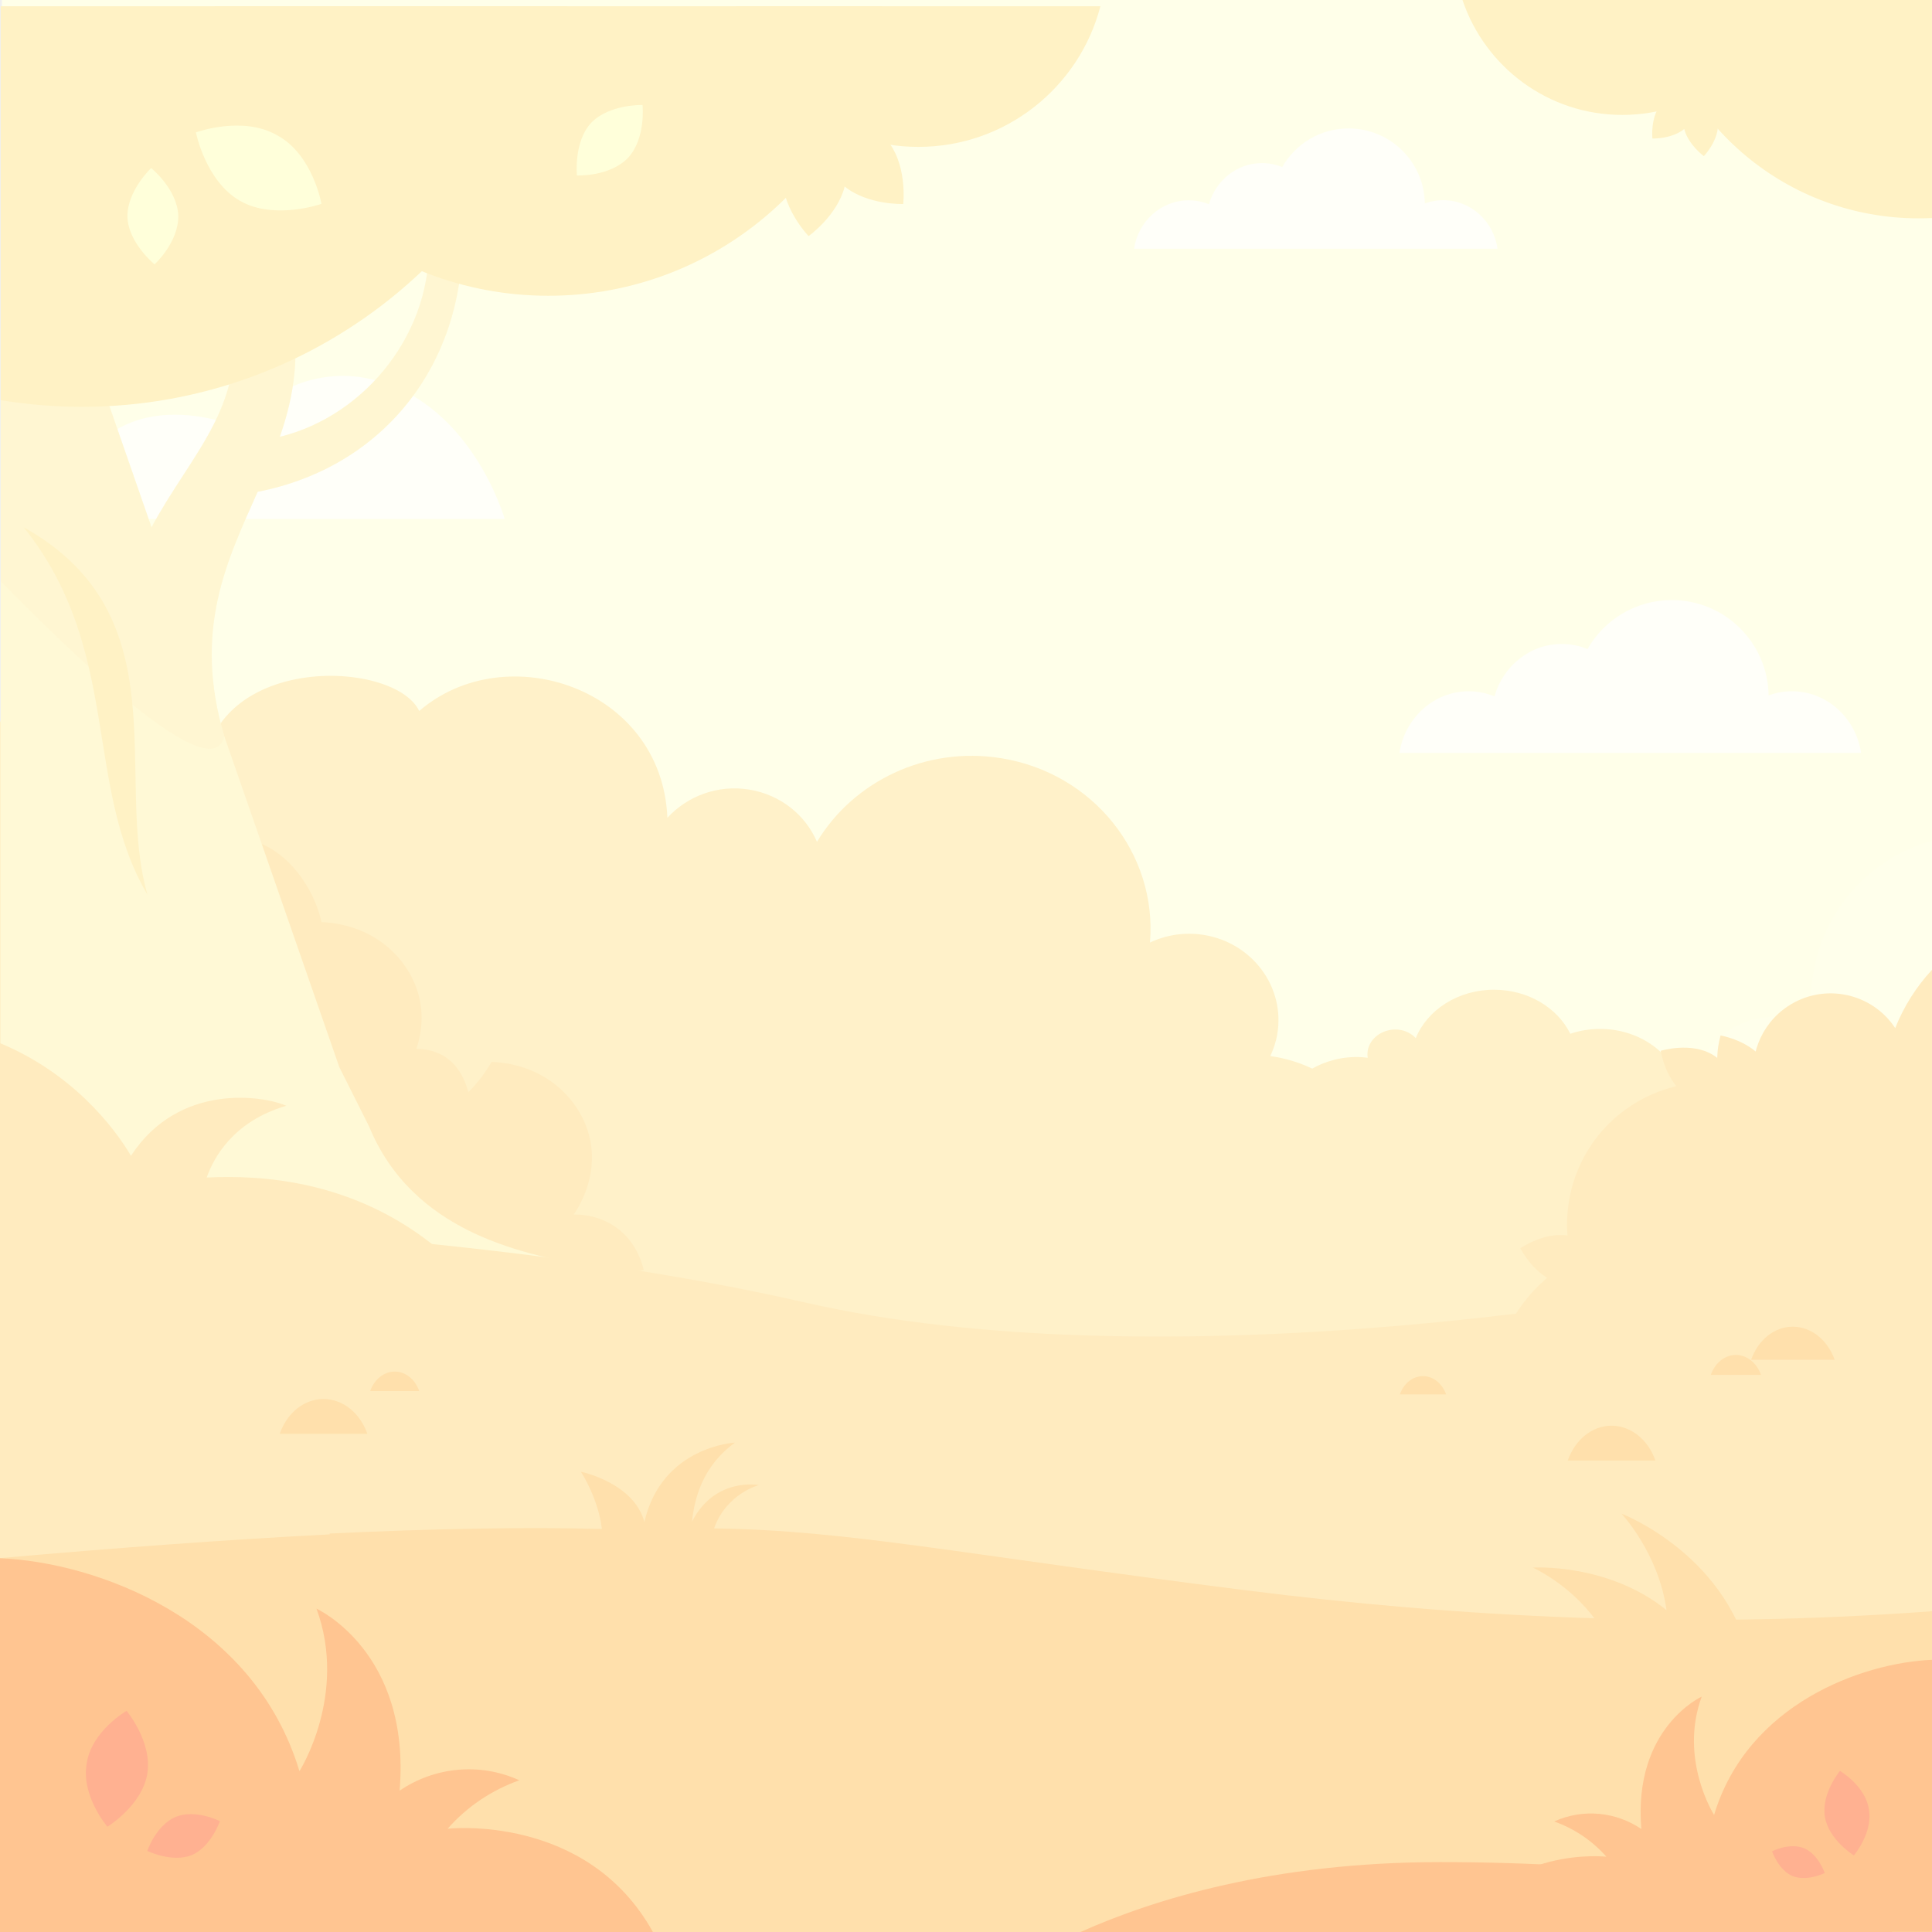
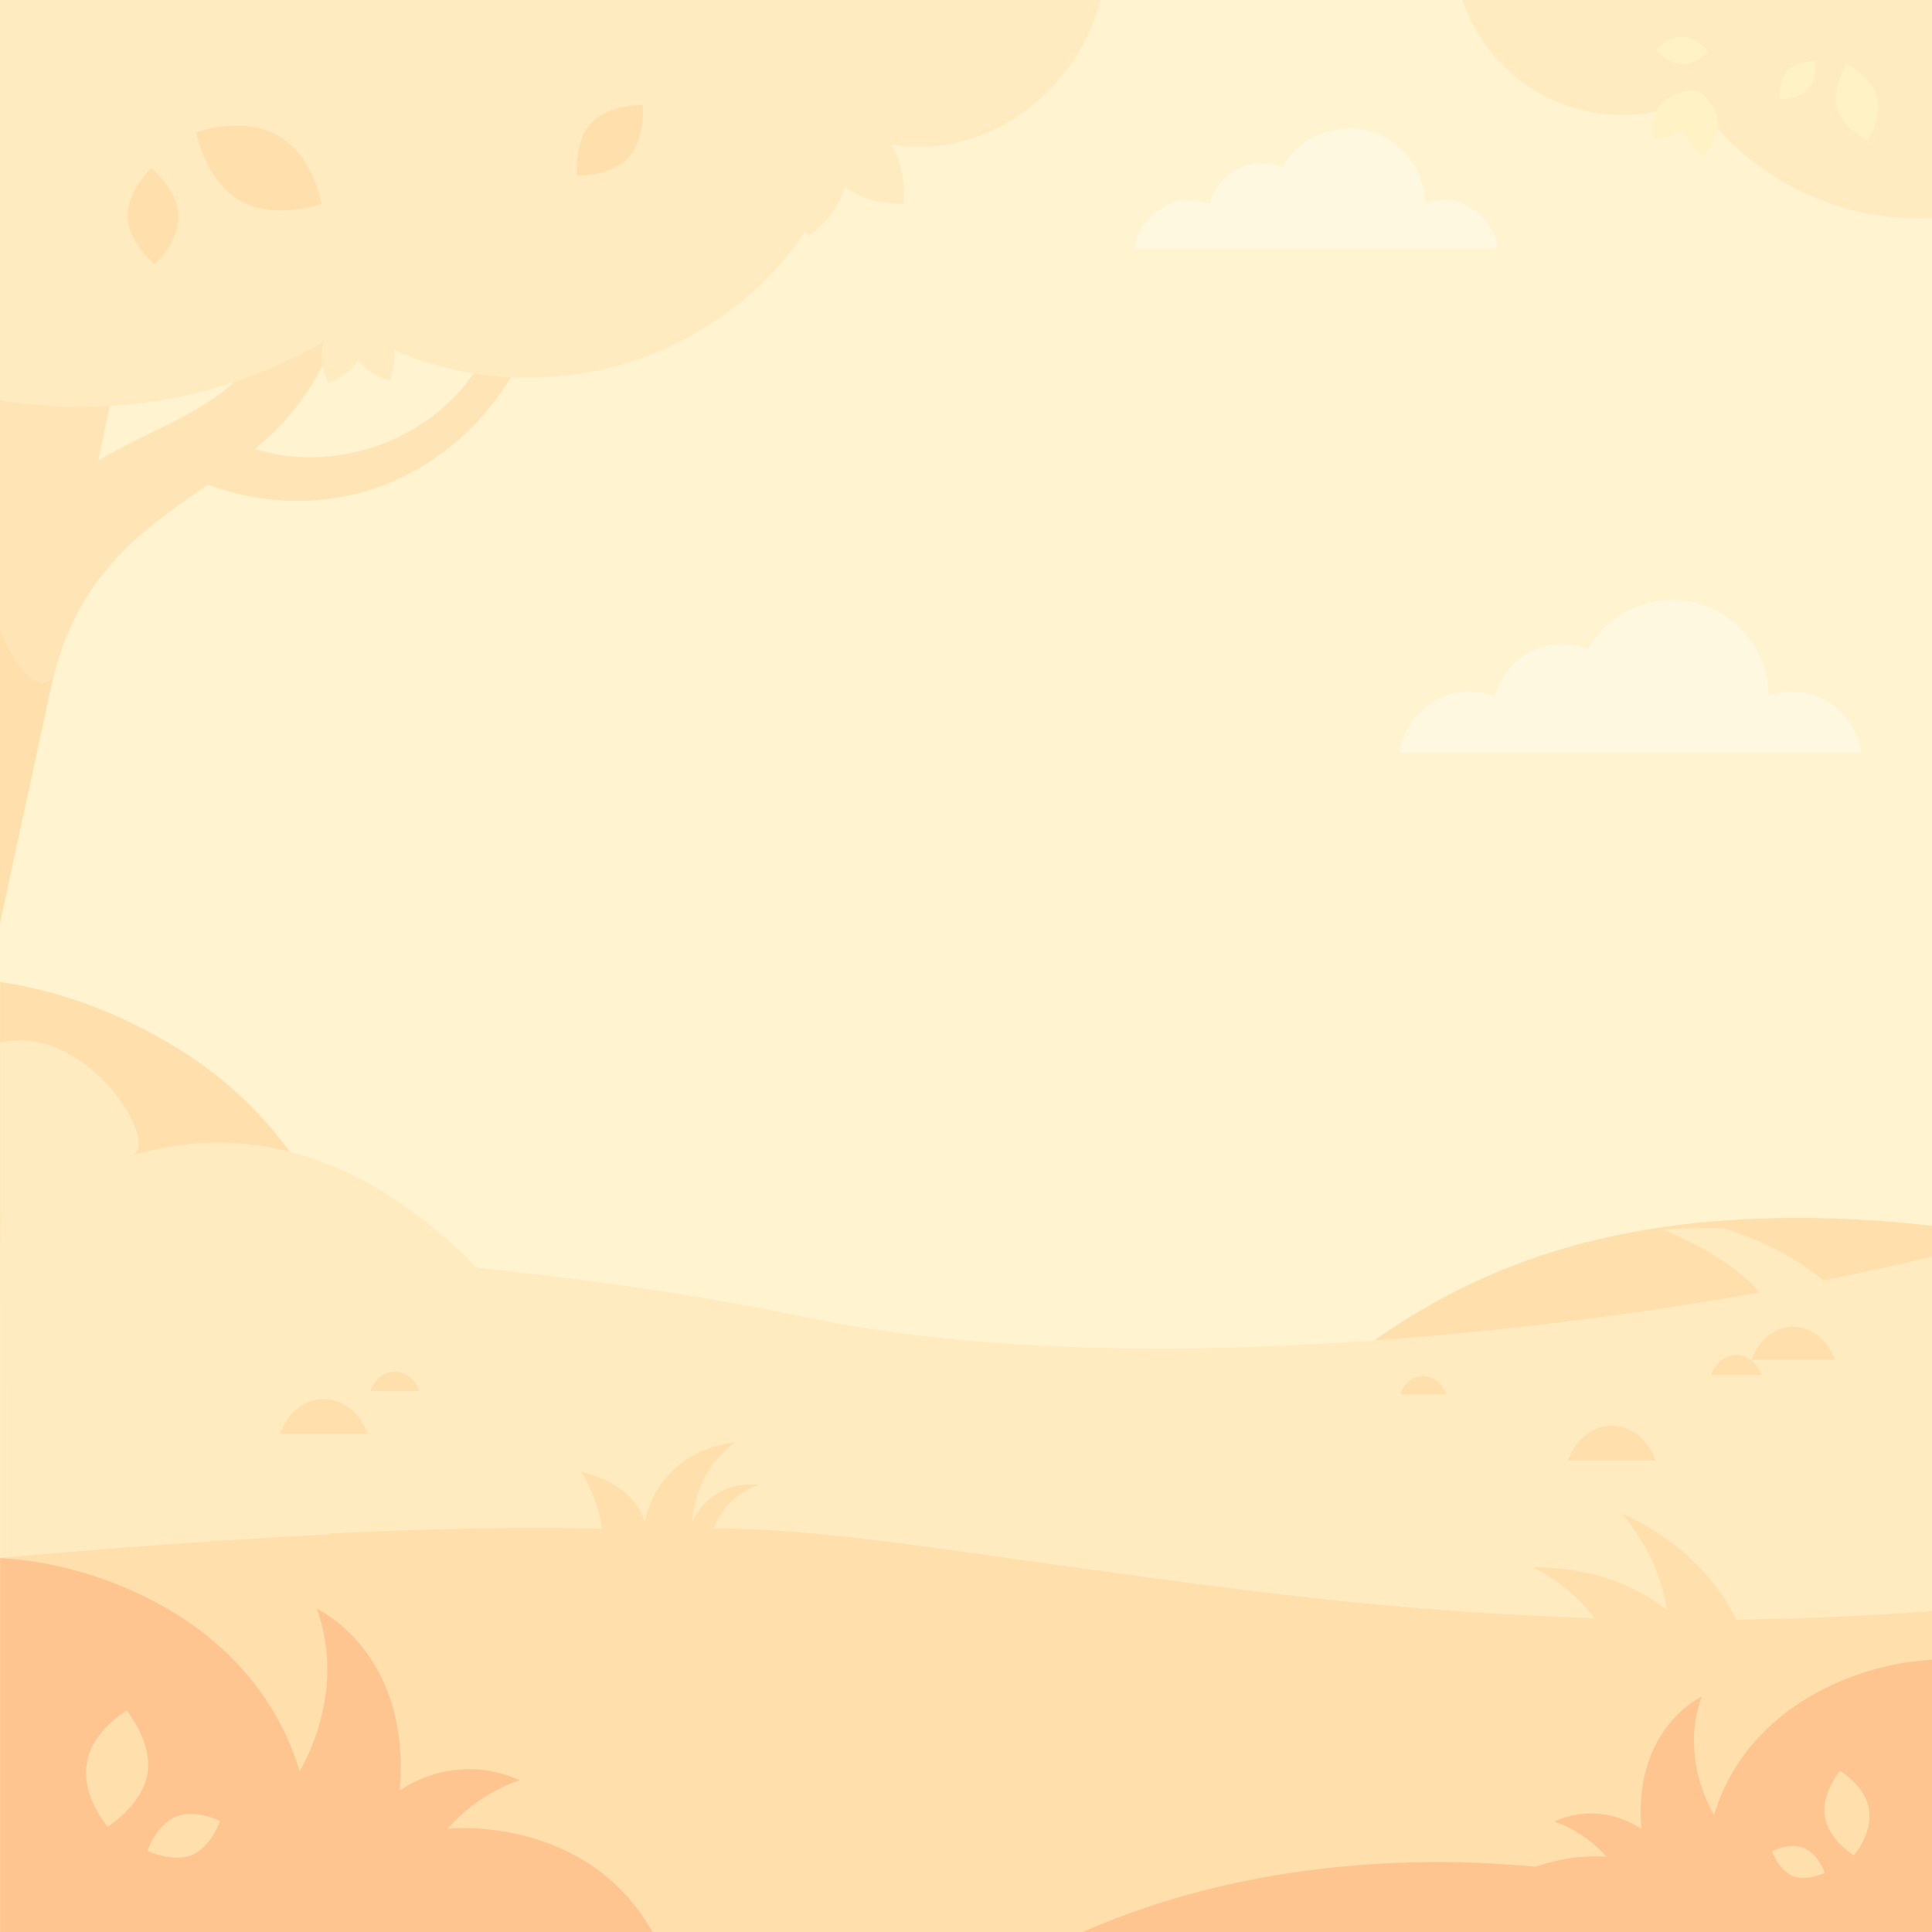
<svg xmlns="http://www.w3.org/2000/svg" width="1360" height="1360" viewBox="0 0 1360 1360" fill="none">
  <g>
-     <path d="M1361.3 -0.7H1.3V1359.3H1361.3V-0.7Z" fill="#FFFFE9" />
-     <path opacity="0.71" d="M256.3 265.9C216.3 258.7 173.2 282.7 181.6 306.3C181.6 306.3 104.5 265.5 60.6 321.3C47.2 338.4 55.8 365.3 55.8 365.3H355.3C355.2 365.3 331 279.5 256.3 265.9Z" fill="white" />
-     <path d="M983.3 941.9C979.9 924.4 972 907.9 960.2 894.2C971.9 878.8 978.4 860.4 978.9 841.3C979.8 816 970.3 791.4 952.5 772.9C937 756.8 916.4 746.5 894.2 743.4C896.4 738.6 898.2 733.5 899.1 728.1C904.8 694.9 881.6 663.6 847.3 658.1C833.9 656 820.9 658.1 809.5 663.5C814.7 601 769.6 544.1 704.6 533.7C651.5 525.2 600.7 550.1 575.1 592.6C567.1 573.9 549.6 559.4 527.3 555.8C505.1 552.2 483.7 560.5 469.8 575.7C466 484 355.9 448 295.1 500.5C276 460.5 123.2 459 144.9 572C91 572 62.9 592.2 45.6 635.8C36.4 625.3 46.6 476.7 31 480.1C15.2 483.5 3.5 495 0 508.6V929.2L979.6 994.5C985.4 977.6 986.7 959.5 983.3 941.9Z" fill="#FFF1C9" />
-     <path d="M403.9 854.9C407.3 849.9 420.4 829.5 415.7 803.8C410.7 776.3 385.7 749.1 346 747.5C339.1 759.9 329.7 768.8 329.7 768.8C317.8 724.9 275.1 741.4 275.1 741.4C286.5 751.9 284.2 770.6 272.8 782.5C240.1 741.3 176.2 749.4 151.7 784.3L200.6 950.8L453.2 894C446 865.5 423.8 854.8 403.9 854.9Z" fill="#FFEBBF" />
-     <path d="M177 842.9C182.7 845.1 205.5 853 229.5 842.6C255.1 831.4 275.8 800.8 268.2 761.8C254.6 758 243.7 750.8 243.7 750.8C283.6 729 257.7 691.3 257.7 691.3C250.1 704.8 231.4 707 217.1 698.6C249.6 657.2 204.2 582 161 591.8L36.6 667.3L150.4 899.9C176.4 886.4 181.7 862.2 177 842.9Z" fill="#FFEBBF" />
-     <path d="M284 756.5C287.4 751.5 300.5 731.1 295.8 705.4C290.8 677.9 265.8 650.7 226.1 649.1C219.2 661.5 209.8 670.4 209.8 670.4C197.9 626.5 155.2 643 155.2 643C166.6 653.5 164.3 672.2 152.9 684.1C120.1 643 56.2 651 31.7 686L80.6 852.5L333.2 795.7C326.1 767.2 303.8 756.4 284 756.5Z" fill="#FFEBBF" />
-     <path d="M259.7 792.7L238.9 751.3L158 518.6C135.7 443.6 159.6 395.2 181.4 346.2C271.1 328.6 325.6 255.8 325.6 168.6L301.7 167.2C305.6 232.4 258.2 292.5 197 307.5C207.1 278.5 212.1 248.6 204.1 209.7L161.6 212.3C177.4 282.9 135.3 317.6 106.7 371.2L43.5 189.4L0.5 230.7V320.6V907.9L314 931.6L407.7 890.3C367.8 881.7 290.5 867.8 259.7 792.7Z" fill="#FFF9D6" />
-     <path d="M1295 749.6C1270 745.7 1246 757.1 1234 776.4C1230.2 767.9 1222 761.3 1211.5 759.7C1201 758.1 1190.9 761.8 1184.4 768.8C1180.5 743.7 1156 724.3 1126.4 724.3C1119 724.3 1111.9 725.5 1105.4 727.7C1096.4 709.5 1075.8 696.7 1051.7 696.7C1026.3 696.7 1004.7 710.9 996.6 730.8C992.2 726 985 723.6 977.7 725.2C967.8 727.3 961.3 735.8 962.8 744.6C953.7 743.4 944.2 744.2 934.9 747.3C911 755.2 895.9 776 895.3 798.4C887.6 792.6 877 790.6 867 793.9C852.6 798.7 844.6 812.8 848 826.5C841.5 825.6 834.7 826.1 828 828.3C806.5 835.4 795.2 857.5 802.7 877.6C796.1 882 790.8 887.8 787.4 894.8C783.7 902.2 773.4 986.6 774.6 994.7L1351 955V806.7C1348.7 807.2 1346.5 807.9 1344.4 808.8C1346.9 780.3 1325.6 754.4 1295 749.6Z" fill="#FFF1C9" />
-     <path opacity="0.33" d="M157.9 518.6C135.6 443.6 159.5 395.2 181.3 346.2C271 328.6 325.5 255.8 325.5 168.6L301.6 167.2C305.5 232.4 258.1 292.5 196.9 307.5C207 278.5 212 248.6 204 209.7L161.5 212.3C177.3 282.9 135.2 317.6 106.6 371.2L43.5 189.4L0.5 230.7V320.6V409.2C73.3 483.3 149.7 551.3 157.9 518.6Z" fill="#FFF1C9" />
-     <path d="M16.7 371.2C85.9 457.6 58.5 552.9 103.8 629.8C80 546.9 127.5 432.9 16.7 371.2Z" fill="#FFF2C5" />
-     <path d="M0.5 4.4V281.7C19 284.7 38 286.4 57.4 286.4C227.1 286.4 368.4 165 399.4 4.4H0.5Z" fill="#FFF2C5" />
-     <path d="M151.1 4.4C167.4 119.6 266.4 208.2 386 208.2C505.7 208.2 604.6 119.6 620.9 4.4H151.1Z" fill="#FFF2C5" />
-     <path d="M577.6 81.2L577.4 80.9C577.4 80.9 553.1 97.9 551.1 121.4C548.6 144.9 569.2 166.2 569.2 166.2C569.2 166.2 589.5 151.7 594.6 131.3C611 144.5 635.8 143.6 635.8 143.6C635.8 143.6 639.2 114.6 623.2 97.3C607.2 80.1 577.6 81.2 577.6 81.2Z" fill="#FFF2C5" />
-     <path d="M195.2 95.3C170.8 81.1 137.9 93.2 137.9 93.2C137.9 93.2 144.7 127.6 169 141.4C193.2 155.2 226.3 143.5 226.3 143.5C226.3 143.5 220.2 108.8 195.2 95.3Z" fill="#FFFFDA" />
-     <path d="M106.4 118.3C106.4 118.3 89.4 134.3 89.7 152.7C90.3 171 108.8 186.1 108.8 186.1C108.8 186.1 125.9 170.5 125.5 151.7C124.7 133 106.4 118.3 106.4 118.3Z" fill="#FFFFDA" />
-     <path d="M518.2 4.4C533 61.4 584.8 103.4 646.4 103.4C708 103.4 759.8 61.4 774.6 4.4H518.2Z" fill="#FFF2C5" />
-     <path d="M416.2 86.4C403.7 99.8 406.1 123.5 406.1 123.5C406.1 123.5 429.2 124.6 442.2 111C454.8 97.2 452.3 73.9 452.3 73.9C452.3 73.9 429 73.2 416.2 86.4Z" fill="#FFFFDA" />
-     <path d="M0 975.2V734.3C50.8 755.4 80.1 793.1 92.2 813.6C126.1 761.6 185.9 771.4 201.5 778.4C164 789.4 150.3 815.2 145.5 828.9C326.1 819.9 377.1 975.2 377.1 975.2H308.2H0Z" fill="#FFEBBF" />
-     <path opacity="0.71" d="M1261.4 486.6C1255.7 486.6 1250.2 487.6 1245 489.5C1244.4 452.3 1214.1 422.4 1176.8 422.4C1151.4 422.4 1129.2 436.3 1117.5 456.9C1111.9 454.6 1105.8 453.3 1099.4 453.3C1077 453.3 1058.1 468.8 1052 490.2C1046.4 487.9 1040.3 486.6 1033.9 486.6C1009.3 486.6 988.9 505.4 985.1 530H1310.1C1306.4 505.4 1286 486.6 1261.4 486.6Z" fill="white" />
-     <path opacity="0.71" d="M1015.9 140.9C1011.4 140.9 1007.1 141.7 1003 143.2C1002.5 113.9 978.7 90.4 949.3 90.4C929.3 90.4 911.9 101.3 902.6 117.6C898.2 115.8 893.4 114.8 888.3 114.8C870.7 114.8 855.8 127 851 143.8C846.6 142 841.8 141 836.7 141C817.3 141 801.2 155.8 798.3 175.1H1054.2C1051.4 155.7 1035.3 140.9 1015.9 140.9Z" fill="white" />
-     <path d="M1333.4 603C1290.1 627.9 1268.8 676.3 1276.3 722.8C1259.2 713.6 1237.8 713.1 1219.7 723.6C1193.6 738.6 1183.5 770.7 1195.4 797.7C1182.4 798.1 1169.4 801.6 1157.4 808.5C1136.3 820.7 1122.7 840.8 1118.2 862.9C1114.3 881.6 1117 901.7 1127.1 919.5C1124.1 922.5 1121.4 925.7 1118.9 929.1C1115.4 933.9 1112.3 939 1109.7 944.3C1107.3 949.4 1105.3 954.9 1103.9 960.5C1103.9 960.7 1103.8 960.9 1103.8 961C1099.7 977.5 1100.4 994.9 1105.8 1011L1360.1 982.1V591.9C1350.9 594.4 1342 598.1 1333.4 603Z" fill="#FFFFEB" />
-     <path d="M0 1360V857C157.1 861.2 382.7 874.8 566.4 916.8C811.7 973 1176.3 919.5 1360 870.5V1360H0Z" fill="#FFEBBF" />
-     <path d="M1053.4 956.8C1060.7 927.7 1079.7 902.5 1106.4 887.5C1101.4 868.4 1102.1 848.1 1108.5 829.4C1122.6 788.5 1160.5 762.6 1201.4 761.9C1212.8 761.7 1224.4 763.4 1235.8 767.3C1230.1 744.8 1239.2 721.1 1258.6 708.3C1283.7 691.7 1317.5 698.6 1334.1 723.7C1340.2 708.4 1349 694.5 1360 682.7V978.2H1050.2C1050.5 970.9 1051.6 963.8 1053.4 956.8Z" fill="#FFEBBF" />
-     <path d="M1242.9 748.3C1252.3 763.9 1245.5 785.3 1245.5 785.3C1245.5 785.3 1223.3 781.5 1213.8 765.9C1204.4 750.3 1211.2 728.9 1211.2 728.9C1211.2 728.9 1233.5 732.7 1242.9 748.3Z" fill="#FFEBBF" />
-     <path d="M1106.4 870.3C1124.1 874.8 1134.2 894.9 1134.2 894.9C1134.2 894.9 1115.7 907.8 1098 903.3C1080.3 898.8 1070.2 878.7 1070.2 878.7C1070.2 878.7 1088.7 865.8 1106.4 870.3Z" fill="#FFEBBF" />
-     <path d="M1206 742.7C1221.4 752.4 1224.9 774.6 1224.9 774.6C1224.9 774.6 1203.3 781.3 1187.9 771.6C1172.5 761.9 1169 739.7 1169 739.7C1169 739.7 1190.5 733.1 1206 742.7Z" fill="#FFEBBF" />
-     <path d="M227.8 984.8H227.7C214.2 984.8 202.1 994.5 196.9 1009.3H258.6C253.4 994.5 241.3 984.9 227.8 984.8Z" fill="#FFE0AC" />
-     <path d="M1134.5 1003.6H1134.4C1120.9 1003.6 1108.8 1013.3 1103.6 1028.1H1165.3C1160.1 1013.3 1148 1003.7 1134.5 1003.6Z" fill="#FFE0AC" />
-     <path d="M1222 953.8C1214.2 953.8 1207.3 959.3 1204.3 967.8H1239.6C1236.7 959.4 1229.7 953.8 1222 953.8Z" fill="#FFE0AC" />
-     <path d="M1001.7 968.7C994.5 968.7 988.1 973.8 985.4 981.6H1018C1015.2 973.8 1008.8 968.7 1001.7 968.7Z" fill="#FFE0AC" />
-     <path d="M1262.1 933.9H1262C1249.1 933.9 1237.6 943.1 1232.7 957.2H1291.5C1286.5 943.2 1275 934 1262.1 933.9Z" fill="#FFE0AC" />
-     <path d="M277.9 965.5C270.3 965.5 263.5 970.9 260.6 979.2H295.1C292.2 970.9 285.4 965.5 277.9 965.5Z" fill="#FFE0AC" />
-     <path d="M1173.1 1133.4C1167.6 1093.3 1141.4 1065.5 1141.4 1065.5C1141.4 1065.5 1219.7 1095.4 1233.4 1175.6L1123.2 1140.3C1104.3 1114.6 1079 1103.5 1079 1103.5C1079 1103.5 1131.7 1100 1173.1 1133.4Z" fill="#FFE0AC" />
-     <path d="M0 1360V1096.8C81.4 1089.6 160 1083.8 232.1 1080.1V1079.5C304.6 1076.1 369.8 1074.8 423.7 1076.3C421.3 1055.5 409.7 1037.1 408.9 1036C410.6 1036.3 446.5 1044.4 453.6 1071.4C465.9 1018 517.4 1015.5 517.4 1015.5C494 1032.5 488.8 1055.6 487.1 1071.2C503.2 1039.5 534.2 1045.4 534.2 1045.4C534.2 1045.4 511.8 1051.2 502.9 1075.2L502.7 1075.9C597.7 1077.2 673.4 1093.8 877.3 1119.5C1025.5 1138.2 1185.7 1147.1 1360 1134.2V1360H0Z" fill="#FFE0AC" />
-     <path d="M1332.1 1340.6C1235.5 1326.4 1144.5 1310.8 1013.9 1310.8C896.1 1310.8 811.8 1337.1 760.6 1360H1332V1340.6H1332.1Z" fill="#FFC591" />
-     <path d="M210.8 1246.8C210.8 1246.8 245 1193 222.8 1132.4C222.8 1132.4 289.4 1162.6 281.3 1260.5C305.4 1244.1 337.2 1240.3 365.6 1253.2C346.4 1260 328.9 1271.6 315.1 1287.3C315.1 1287.3 413.1 1276.2 459.6 1360H0V1096.9C67.7 1099.7 178.4 1139.5 210.8 1246.8Z" fill="#FFC591" />
-     <path d="M61 1241.6C57 1264.2 75.6 1285.9 75.6 1285.9C75.6 1285.9 100 1271 103.7 1248.6C107.4 1226.2 89.1 1204.3 89.1 1204.3C89.1 1204.3 64.2 1218.7 61 1241.6Z" fill="#FFB191" />
-     <path d="M123.8 1278.9C109.8 1284.8 103.7 1302.9 103.7 1302.9C103.7 1302.9 120.7 1311.3 134.7 1306C148.5 1300.3 154.8 1282 154.8 1282C154.8 1282 138 1273.3 123.8 1278.9Z" fill="#FFB191" />
-     <path d="M1206.6 1277.6C1206.6 1277.6 1181.7 1238.5 1197.9 1194.3C1197.9 1194.3 1149.4 1216.3 1155.4 1287.5C1137.9 1275.6 1114.7 1272.8 1094 1282.2C1108 1287.1 1120.7 1295.6 1130.8 1307C1130.8 1307 1059.5 1298.9 1025.6 1359.9H1360V1168.4C1310.7 1170.5 1230.1 1199.5 1206.6 1277.6Z" fill="#FFC591" />
-     <path d="M1315.6 1273.8C1318.5 1290.3 1305 1306.1 1305 1306.1C1305 1306.1 1287.3 1295.2 1284.6 1278.9C1281.9 1262.6 1295.2 1246.6 1295.2 1246.6C1295.2 1246.6 1313.2 1257.1 1315.6 1273.8Z" fill="#FFB191" />
-     <path d="M1269.9 1301C1280.1 1305.3 1284.5 1318.5 1284.5 1318.5C1284.5 1318.5 1272.2 1324.6 1262 1320.7C1252 1316.6 1247.4 1303.2 1247.4 1303.2C1247.4 1303.2 1259.5 1296.9 1269.9 1301Z" fill="#FFB191" />
-     <path d="M1164.1 0C1181 87.6 1258 153.7 1350.6 153.7C1353.8 153.7 1356.9 153.6 1360 153.5V0H1164.1Z" fill="#FFF2C5" />
-     <path d="M1029.5 0C1045.3 47 1089.6 80.9 1142 80.9C1194.3 80.9 1238.7 47 1254.5 0H1029.5Z" fill="#FFF2C5" />
+     <path d="M1360 0H0V1360H1360V0Z" fill="#FFF4CF" />
+     <path d="M0.1 855.8V916.8L60.4 924.2C44.1 908.8 17.5 886.3 0.1 855.8Z" fill="#FFE0AC" />
+     <path d="M1278.1 1080C1253.1 1076.1 1229.1 1087.5 1217.1 1106.8C1213.3 1098.3 1205.1 1091.7 1194.6 1090.1C1184.1 1088.5 1174 1092.2 1167.5 1099.2C1163.6 1074.1 1139.1 1054.7 1109.5 1054.7C1102.1 1054.7 1095 1055.9 1088.5 1058.1C1079.5 1039.9 1058.9 1027.1 1034.8 1027.1C1009.4 1027.1 987.8 1041.3 979.7 1061.2C975.3 1056.4 968.1 1054 960.8 1055.6C950.9 1057.7 944.4 1066.2 945.9 1075C936.8 1073.8 927.3 1074.6 918 1077.7C894.1 1085.6 879 1106.4 878.4 1128.8C870.7 1123 860.1 1121 850.1 1124.3C835.7 1129.1 827.7 1143.2 831.1 1156.9C824.6 1156 817.8 1156.5 811.1 1158.7C789.6 1165.8 778.3 1187.9 785.8 1208C779.2 1212.4 773.9 1218.2 770.5 1225.2C766.8 1232.6 756.5 1317 757.7 1325.1L1334.1 1285.6V1137C1331.8 1137.5 1329.6 1138.2 1327.5 1139.1C1330 1110.7 1308.8 1084.8 1278.1 1080Z" fill="#FFF1C9" />
+     <path d="M875.5 1015.5L1302.2 1046.3L1360.2 1041.6V862.9C1344.7 861.1 1330.3 859.7 1314.3 858.8C1056.8 843.9 963.9 946.1 875.5 1015.5Z" fill="#FFE0AC" />
+     <path d="M1213 864.6C1202.1 864.1 1181.3 864.7 1169.8 865.6C1219.8 885.1 1252.1 914.8 1252 940.2C1251.9 954.3 1239.2 968.4 1217.4 980.5L1256.9 994.7L1297.2 980.5C1305.1 969.8 1309.6 958.1 1309.7 945.5C1310 918 1271.6 882.6 1213 864.6Z" fill="#FFEBBF" />
+     <path d="M272.1 1010C259.6 895.1 220.3 797 125.6 738.3C82 711.3 39.2 697 0.1 691.2V904.7V909.4L272.1 1010Z" fill="#FFE0AC" />
+     <path d="M37.4 477C56.8 401.2 102.2 372 146.2 341.2C232.2 372.2 316.4 337.9 361.2 263.1L341.4 249.6C311.2 307.5 239.6 334.7 179.4 316.1C203 296.4 222.6 273.3 235.8 235.9L198 216.2C175.2 284.9 121.3 293 69.2 324.2L108.5 135.8L50.5 149.1L0 226.1V231.2V649.9L37.4 477Z" fill="#FFE0AC" />
+     <path opacity="0.33" d="M37.4 477C56.8 401.2 102.2 372 146.2 341.2C232.2 372.2 316.4 337.9 361.2 263.1L341.4 249.6C311.2 307.5 239.6 334.7 179.4 316.1C203 296.4 222.6 273.3 235.8 235.9L198 216.2C175.2 284.9 121.3 293 69.2 324.2L108.5 135.8L50.5 149.1L0 226.1V231.2V443.7C12.6 473 26.4 488 37.4 477Z" fill="#FFF1C9" />
+     <path d="M399.5 0H0V281.8C18.3 284.8 38.3 286.4 57.4 286.4C227.2 286.4 368.4 160.6 399.5 0Z" fill="#FFEBBF" />
+     <path d="M204.2 0L136.6 62.1C152.9 177.3 251.8 265.9 371.5 265.9C491.2 265.9 590.1 177.3 606.4 62.1L518.3 0H204.2Z" fill="#FFEBBF" />
+     <path d="M577.8 81.2L577.6 80.9C577.6 80.9 553.3 97.9 551.3 121.4C548.8 144.9 569.4 166.2 569.4 166.2C569.4 166.2 589.7 151.7 594.8 131.3C611.2 144.5 636 143.6 636 143.6C636 143.6 639.4 114.6 623.4 97.3C607.3 80.1 577.8 81.2 577.8 81.2Z" fill="#FFEBBF" />
+     <path d="M251 220.9L250.9 220.7C250.9 220.7 233.6 226.4 228.3 239.9C222.7 253.3 231.1 269.5 231.1 269.5C231.1 269.5 245.6 264.5 252.2 253.4C259.5 264.1 274.3 267.9 274.3 267.9C274.3 267.9 281.4 251.4 275 238.4C268.6 225.4 251 220.9 251 220.9Z" fill="#FFEBBF" />
+     <path d="M195.3 95.3C170.9 81.1 138 93.2 138 93.2C138 93.2 144.8 127.6 169.1 141.4C193.3 155.2 226.4 143.5 226.4 143.5C226.4 143.5 220.4 108.8 195.3 95.3Z" fill="#FFE0AC" />
+     <path d="M106.5 118.3C106.5 118.3 89.5 134.3 89.8 152.7C90.4 171 108.9 186.1 108.9 186.1C108.9 186.1 126 170.5 125.6 151.7C124.8 133 106.5 118.3 106.5 118.3Z" fill="#FFE0AC" />
+     <path d="M646.5 103.4C708.1 103.4 759.9 57 774.7 0H518.3C533.2 57 584.9 103.4 646.5 103.4Z" fill="#FFEBBF" />
+     <path d="M416.3 86.4C403.8 99.8 406.2 123.5 406.2 123.5C406.2 123.5 429.3 124.6 442.3 111C454.9 97.2 452.4 73.9 452.4 73.9C452.4 73.9 429.1 73.2 416.3 86.4Z" fill="#FFE0AC" />
+     <path d="M399.6 975.2C399.6 975.2 278 757.2 92.4 813.6C115 806.7 60.9 719.2 0.2 734V975.2H308.5H399.6Z" fill="#FFEBBF" />
+     <path opacity="0.36" d="M1261.5 486.6C1255.8 486.6 1250.3 487.6 1245.1 489.5C1244.5 452.3 1214.2 422.4 1176.9 422.4C1151.5 422.4 1129.3 436.3 1117.6 456.9C1112 454.6 1105.9 453.3 1099.5 453.3C1077.1 453.3 1058.2 468.8 1052.1 490.2C1046.5 487.9 1040.4 486.6 1034 486.6C1009.4 486.6 989 505.4 985.2 530H1310.2C1306.6 505.4 1286.2 486.6 1261.5 486.6Z" fill="white" />
+     <path opacity="0.36" d="M1016.1 140.9C1011.6 140.9 1007.3 141.7 1003.2 143.2C1002.7 113.9 978.9 90.4 949.5 90.4C929.5 90.4 912.1 101.3 902.8 117.6C898.4 115.8 893.6 114.8 888.5 114.8C870.9 114.8 856 127 851.2 143.8C846.8 142 842 141 836.9 141C817.5 141 801.4 155.8 798.5 175.1H1054.4C1051.5 155.7 1035.5 140.9 1016.1 140.9Z" fill="white" />
+     <path d="M1360.1 884.5C1176.4 929.6 811.8 978.9 566.5 927.1C383.3 888.5 157.2 875.9 0.1 872V1335.4H1360.1V884.5Z" fill="#FFEBBF" />
+     <path d="M228 984.8H227.9C214.4 984.8 202.3 994.5 197.1 1009.3H258.8C253.5 994.5 241.4 984.9 228 984.8Z" fill="#FFE0AC" />
+     <path d="M1134.7 1003.6H1134.6C1121.1 1003.6 1109 1013.3 1103.8 1028.1H1165.5C1160.3 1013.3 1148.1 1003.7 1134.7 1003.6Z" fill="#FFE0AC" />
+     <path d="M1222.2 953.8C1214.4 953.8 1207.5 959.3 1204.5 967.8H1239.8C1236.8 959.4 1229.9 953.8 1222.2 953.8Z" fill="#FFE0AC" />
+     <path d="M1001.8 968.7C994.6 968.7 988.2 973.8 985.5 981.6H1018.1C1015.3 973.8 1008.9 968.7 1001.8 968.7Z" fill="#FFE0AC" />
+     <path d="M1262.3 933.9H1262.2C1249.3 933.9 1237.8 943.1 1232.9 957.2H1291.7C1286.7 943.2 1275.1 934 1262.3 933.9Z" fill="#FFE0AC" />
+     <path d="M278 965.5C270.4 965.5 263.6 970.9 260.7 979.2H295.2C292.3 970.9 285.5 965.5 278 965.5Z" fill="#FFE0AC" />
+     <path d="M1141.6 1065.5C1141.6 1065.5 1167.8 1093.3 1173.3 1133.4C1131.9 1100 1079.2 1103.5 1079.2 1103.5C1079.2 1103.5 1104.6 1114.6 1123.4 1140.3L1233.6 1175.6C1219.9 1095.4 1141.6 1065.5 1141.6 1065.5Z" fill="#FFE0AC" />
+     <path d="M877.4 1119.4C673.4 1093.7 597.8 1077 502.8 1075.8L503 1075.1C511.8 1051.1 534.3 1045.3 534.3 1045.3C534.3 1045.3 503.3 1039.4 487.2 1071.1C488.9 1055.5 494 1032.4 517.5 1015.4C517.5 1015.4 466 1018 453.7 1071.3C446.6 1044.3 410.7 1036.2 409 1035.9C409.7 1037 421.4 1055.4 423.8 1076.2C370 1074.7 304.8 1076 232.2 1079.4V1080C160.6 1083.7 81.1 1089.4 0.1 1096.6V1360H1360.1V1134.1C1185.9 1147.1 1025.7 1138.1 877.4 1119.4Z" fill="#FFE0AC" />
+     <path d="M315.2 1287.2C329 1271.5 346.5 1259.9 365.7 1253.1C337.3 1240.2 305.5 1244 281.4 1260.4C289.6 1162.5 222.9 1132.3 222.9 1132.3C245.1 1192.9 210.9 1246.7 210.9 1246.7C178.7 1140.1 67.9 1100.1 0.1 1096.8V1360H459.3C412.6 1276.9 315.2 1287.2 315.2 1287.2Z" fill="#FFC591" />
+     <path d="M61.1 1241.5C57.1 1264.1 75.7 1285.8 75.7 1285.8C75.7 1285.8 100.1 1270.9 103.8 1248.5C107.5 1226.1 89.2 1204.2 89.2 1204.2C89.2 1204.2 64.4 1218.6 61.1 1241.5Z" fill="#FFE0AC" />
+     <path d="M123.9 1278.8C109.9 1284.7 103.8 1302.8 103.8 1302.8C103.8 1302.8 120.8 1311.2 134.8 1305.9C148.6 1300.2 154.9 1281.9 154.9 1281.9C154.9 1281.9 138.1 1273.2 123.9 1278.8Z" fill="#FFE0AC" />
+     <path d="M1014 1310.7C897.4 1310.7 813.6 1337.2 762.2 1360H1360.1C1360.1 1360 1144.6 1310.7 1014 1310.7Z" fill="#FFC591" />
+     <path d="M1206.6 1277.6C1206.6 1277.6 1181.7 1238.5 1197.9 1194.3C1197.9 1194.3 1149.4 1216.3 1155.4 1287.5C1137.9 1275.6 1114.7 1272.8 1094 1282.2C1108 1287.1 1120.7 1295.6 1130.8 1307C1130.8 1307 1060 1299.7 1026 1360H1360V1168.4C1310.7 1170.5 1230.1 1199.4 1206.6 1277.6Z" fill="#FFC591" />
+     <path d="M1295.2 1246.6C1295.2 1246.6 1281.9 1262.6 1284.6 1278.9C1287.3 1295.2 1305 1306.1 1305 1306.1C1305 1306.1 1318.5 1290.3 1315.6 1273.8C1313.2 1257.1 1295.2 1246.6 1295.2 1246.6Z" fill="#FFE0AC" />
+     <path d="M1269.9 1300.9C1259.5 1296.8 1247.4 1303.1 1247.4 1303.1C1247.4 1303.1 1252 1316.4 1262 1320.6C1272.2 1324.5 1284.5 1318.4 1284.5 1318.4C1284.5 1318.4 1280.1 1305.2 1269.9 1300.9Z" fill="#FFE0AC" />
+     <path d="M1350.6 153.7C1353.8 153.7 1356.9 153.6 1360 153.5V0H1164.1C1181 87.6 1258 153.7 1350.6 153.7Z" fill="#FFEBBF" />
+     <path d="M1141.9 80.9C1194.2 80.9 1238.6 47 1254.4 0H1029.5C1045.2 47 1089.6 80.9 1141.9 80.9Z" fill="#FFEBBF" />
    <path d="M1195 63.4L1194.9 63.5C1194.9 63.5 1178.8 62.9 1170.1 72.3C1161.4 81.7 1163.2 97.5 1163.2 97.5C1163.2 97.5 1176.7 98 1185.6 90.8C1188.4 101.9 1199.4 109.9 1199.4 109.9C1199.4 109.9 1210.6 98.3 1209.3 85.5C1208.2 72.6 1195 63.4 1195 63.4Z" fill="#FFF2C5" />
-     <path d="M1321.1 68.1C1317.2 53.2 1299.8 45.2 1299.8 45.2C1299.8 45.2 1289.2 61.1 1293.2 75.8C1297.2 90.5 1314.5 98.7 1314.5 98.7C1314.5 98.7 1325.5 83 1321.1 68.1Z" fill="#FFF2C5" />
-     <path d="M1278 42.8C1278 42.8 1265.3 42.4 1258.3 49.6C1251.5 56.9 1252.8 69.8 1252.8 69.8C1252.8 69.8 1265.4 70.4 1272.5 63C1279.4 55.5 1278 42.8 1278 42.8Z" fill="#FFF2C5" />
-     <path d="M1184.4 25.7C1194.4 26.1 1202.6 36.1 1202.6 36.1C1202.6 36.1 1194.1 45.4 1183.9 45.2C1173.7 44.8 1165.7 34.8 1165.7 34.8C1165.7 34.8 1174.4 25.6 1184.4 25.7Z" fill="#FFF2C5" />
+     <path d="M1299.8 45.2C1299.8 45.2 1289.2 61.1 1293.2 75.8C1297.2 90.5 1314.5 98.7 1314.5 98.7C1314.5 98.7 1325.6 83 1321.1 68.1C1317.2 53.2 1299.8 45.2 1299.8 45.2Z" fill="#FFF2C5" />
+     <path d="M1258.3 49.6C1251.5 56.9 1252.8 69.8 1252.8 69.8C1252.8 69.8 1265.4 70.4 1272.5 63C1279.4 55.5 1278 42.8 1278 42.8C1278 42.8 1265.3 42.4 1258.3 49.6Z" fill="#FFF2C5" />
+     <path d="M1184.4 25.7C1174.4 25.6 1165.7 34.8 1165.7 34.8C1165.7 34.8 1173.7 44.8 1183.9 45.2C1194.2 45.4 1202.6 36.1 1202.6 36.1C1202.6 36.1 1194.4 26.1 1184.4 25.7Z" fill="#FFF2C5" />
  </g>
</svg>
